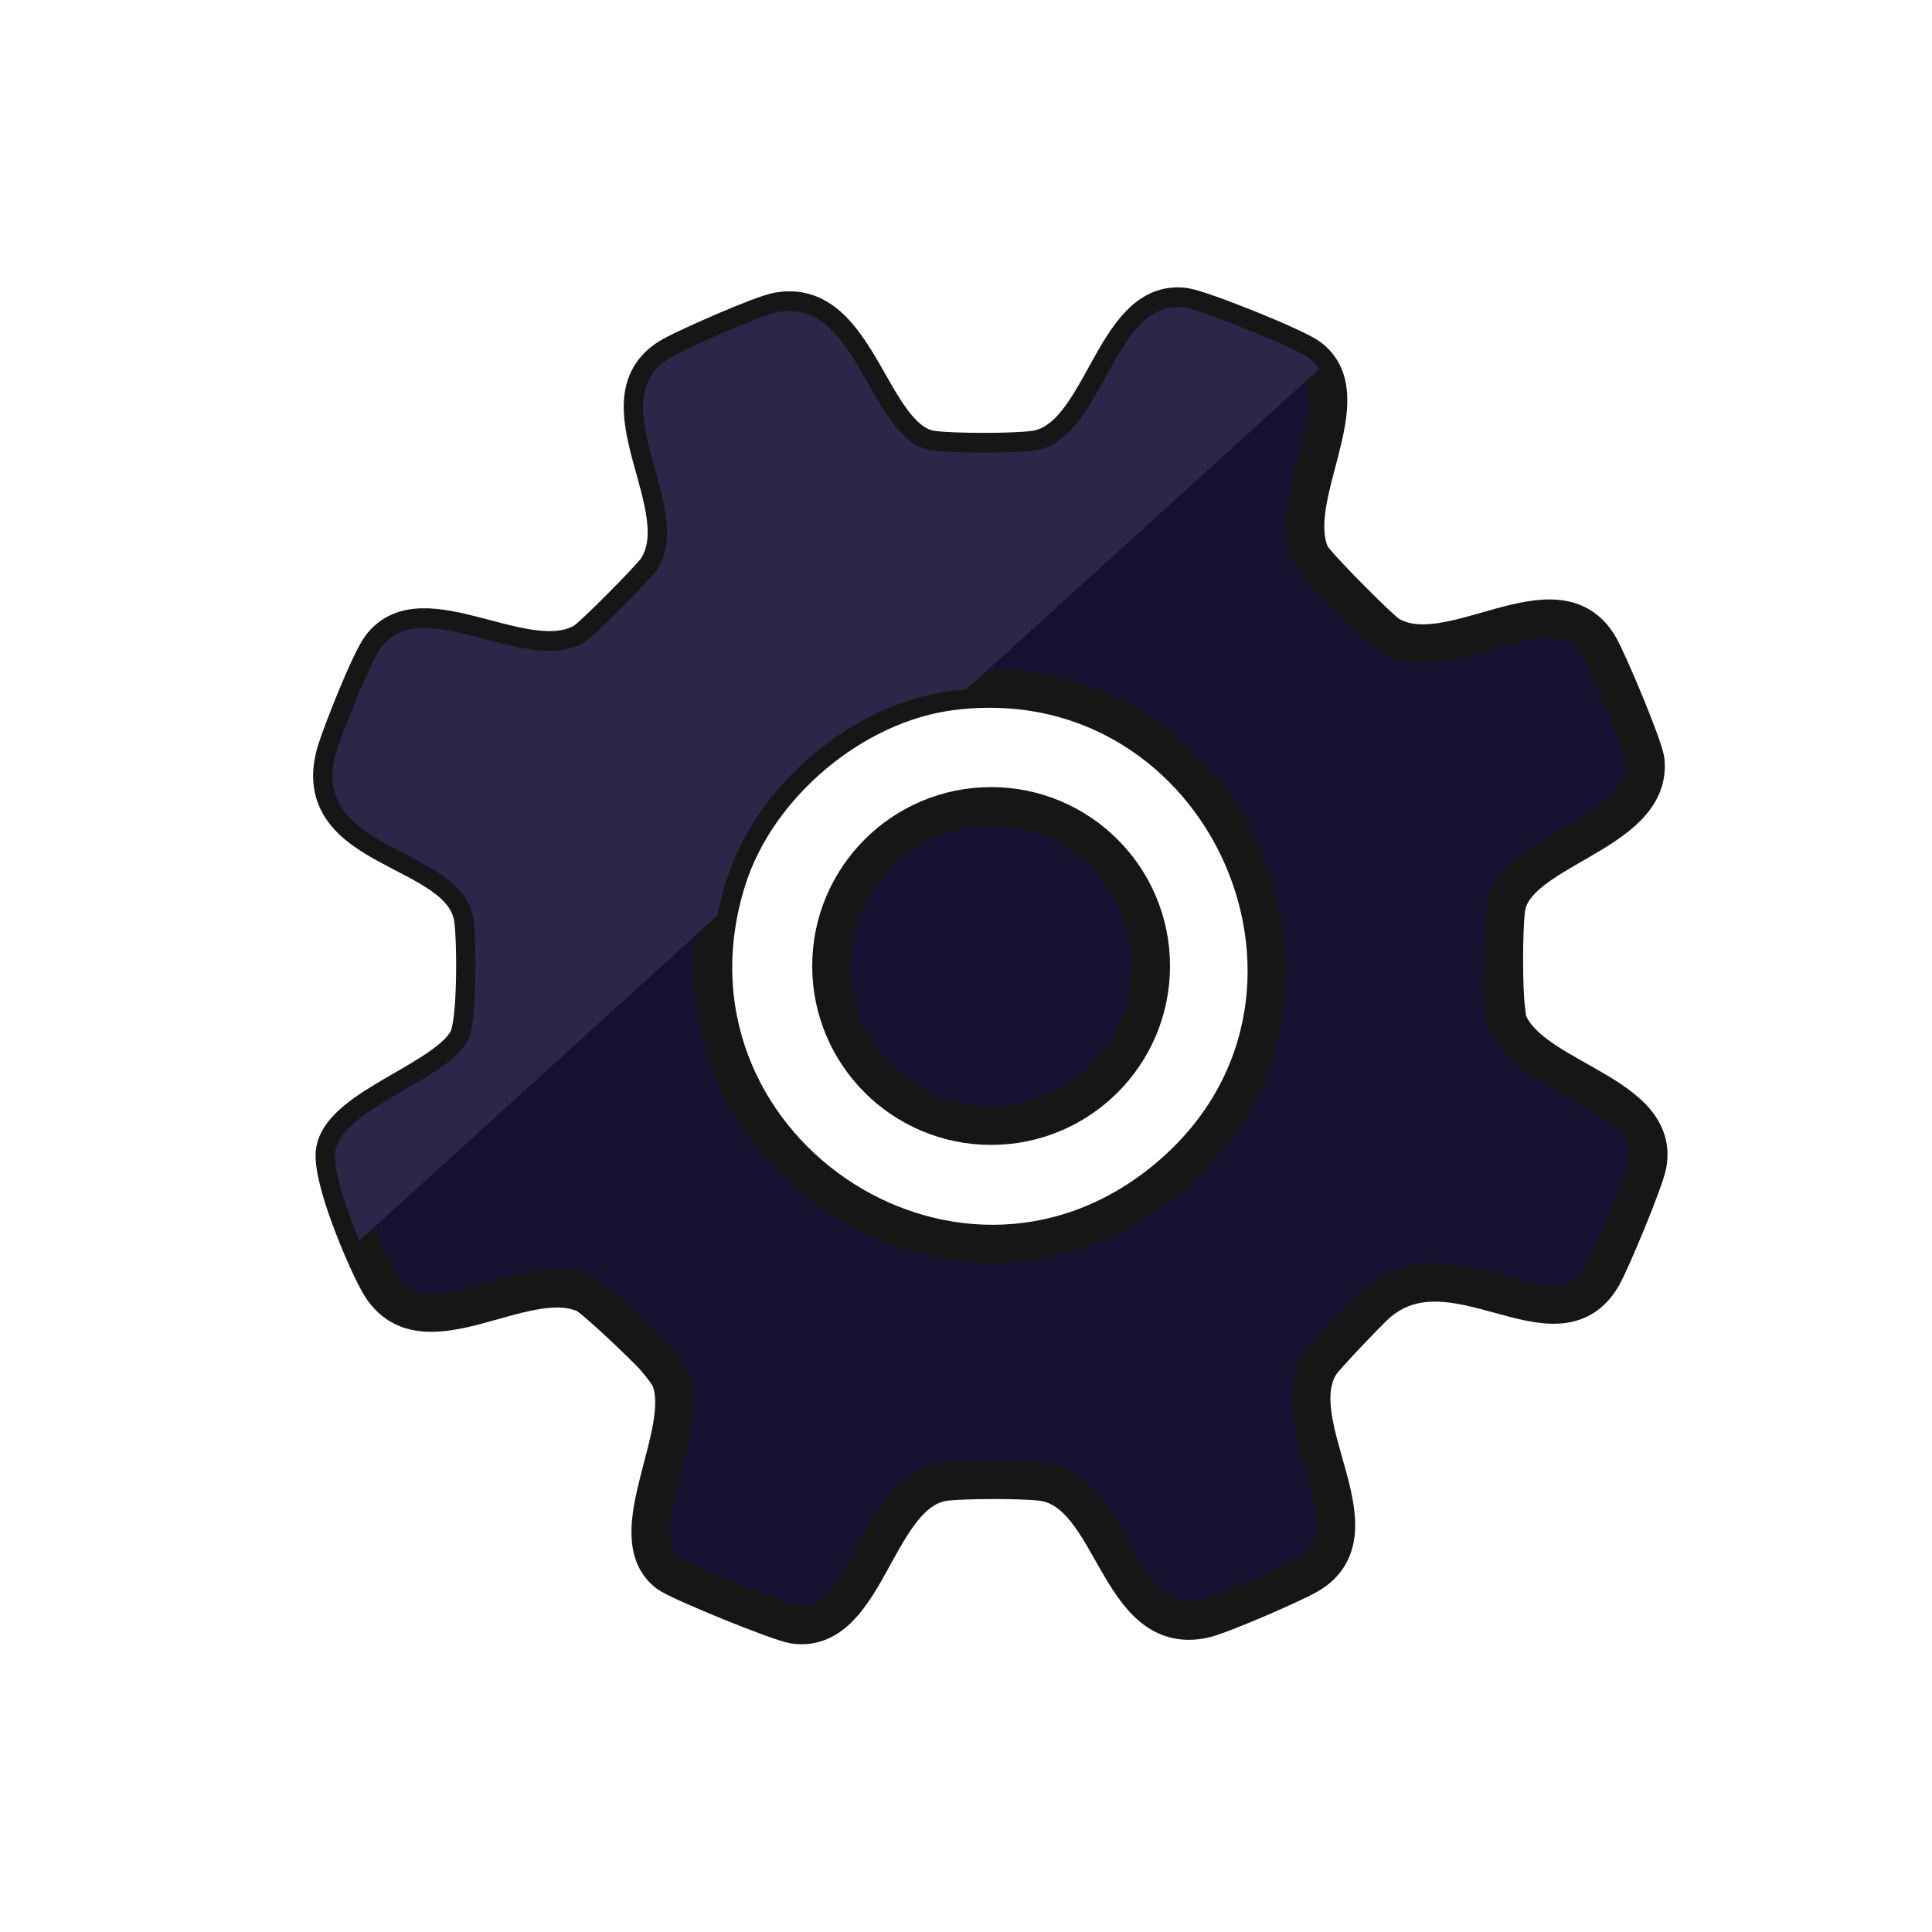
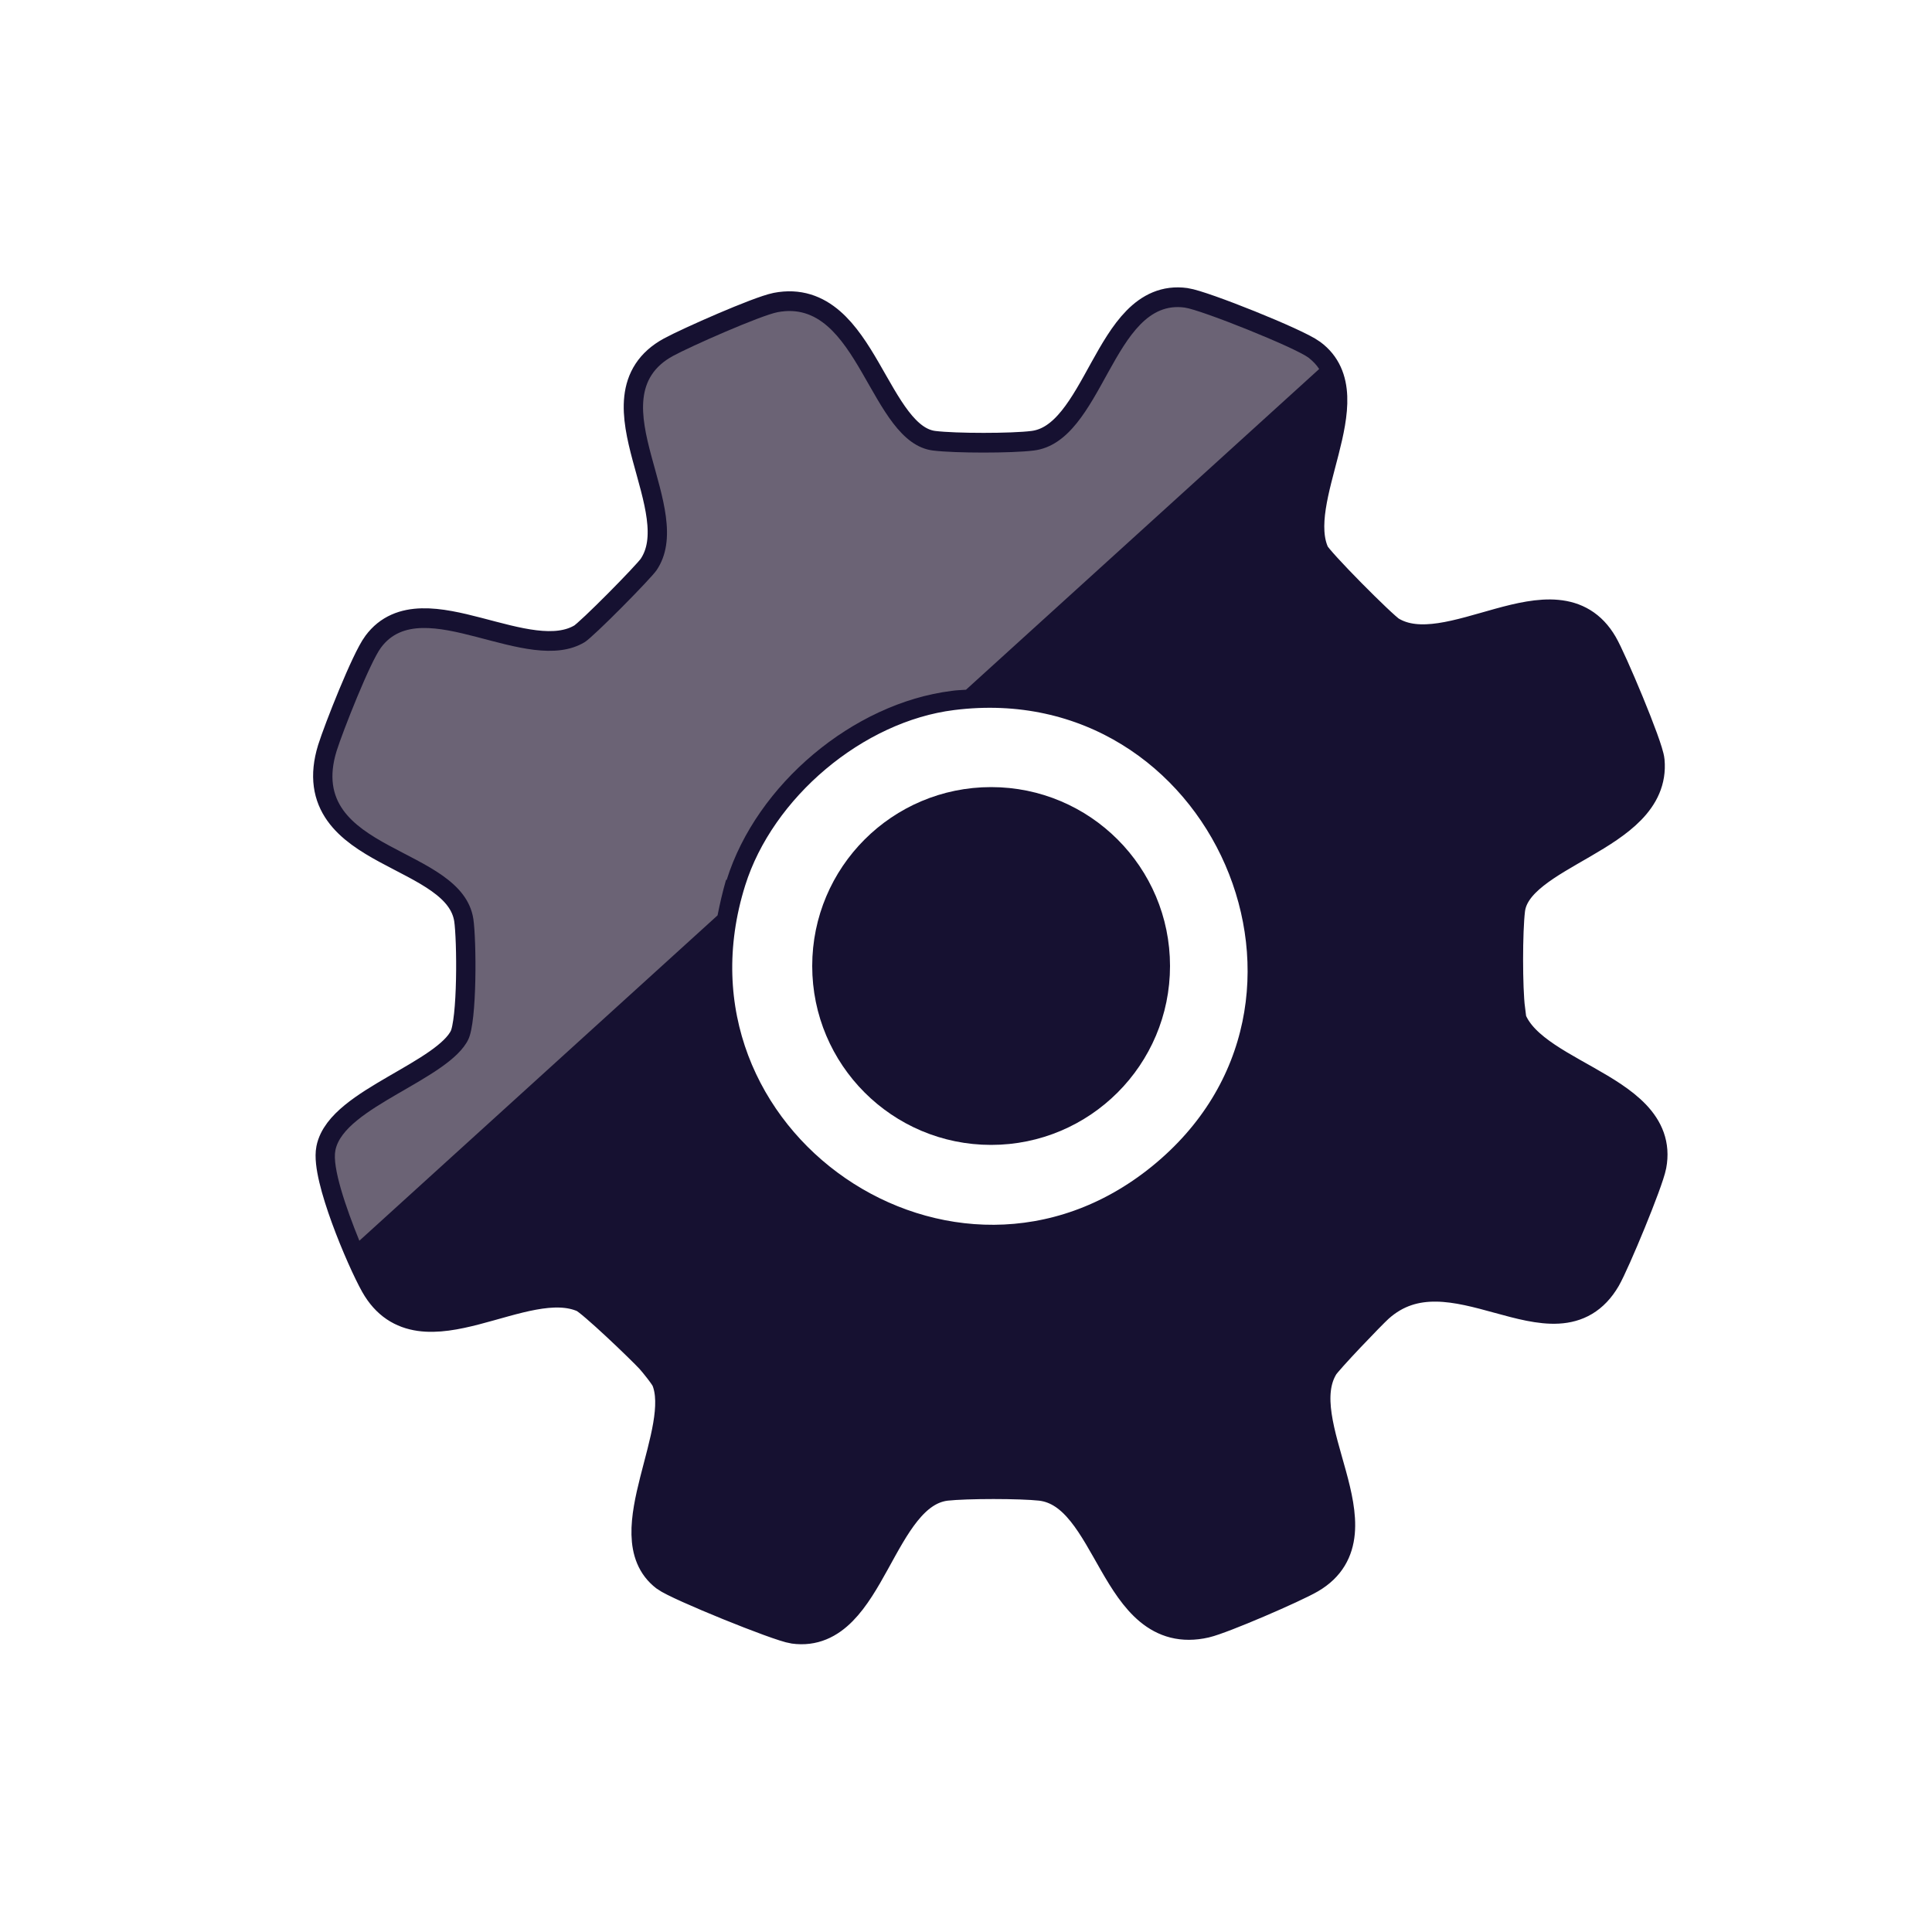
- <svg xmlns="http://www.w3.org/2000/svg" id="Layer_1" data-name="Layer 1" viewBox="0 0 50 50">
+ <svg xmlns="http://www.w3.org/2000/svg" id="Layer_1" version="1.1" viewBox="0 0 50 50">
  <defs>
    <style>
-       .cls-1 {
-         fill: #2a2749;
+       .st0 {
+         fill: #6b6375;
      }

-       .cls-2 {
+       .st1 {
        fill: #161131;
-         stroke: #161616;
+         stroke: #161131;
        stroke-miterlimit: 10;
      }
    </style>
  </defs>
  <g id="UHcpou">
-     <path class="cls-2" d="M38.97,26.13c-.07-.56-.07-2.03,0-2.6.19-1.58,3.78-1.94,3.61-3.83-.03-.35-.98-2.6-1.2-2.97-1.1-1.89-3.87.67-5.45-.3-.24-.15-1.9-1.82-2.01-2.05-.69-1.48,1.34-4.11-.05-5.13-.36-.27-2.78-1.24-3.21-1.3-1.88-.26-2.09,3.48-3.91,3.7-.56.07-2.03.07-2.6,0-1.66-.2-1.91-3.99-4.03-3.58-.45.09-2.24.88-2.7,1.13-2.02,1.1.66,3.95-.43,5.55-.16.23-1.63,1.72-1.86,1.86-1.5.9-4.2-1.31-5.27.14-.28.37-.99,2.17-1.15,2.68-.81,2.64,3.24,2.42,3.54,4.34.08.54.1,2.65-.13,3.12-.5,1.04-3.22,1.75-3.44,2.87-.13.66.77,2.79,1.13,3.43,1.09,1.93,3.72-.43,5.34.29.24.11,1.53,1.35,1.77,1.61.1.11.39.47.43.58.56,1.39-1.33,4.07-.06,5.04.29.22,2.9,1.28,3.27,1.33,1.89.26,2.09-3.48,3.91-3.7.54-.06,1.94-.06,2.48,0,1.92.23,1.95,4.07,4.22,3.55.43-.1,2.28-.9,2.69-1.14,1.88-1.1-.67-3.88.3-5.45.11-.18,1.23-1.35,1.44-1.54,1.97-1.77,4.67,1.31,5.86-.73.23-.4,1.09-2.47,1.17-2.89.37-1.97-3.48-2.22-3.7-4.03ZM30.12,30.58c-5.5,4.45-13.46-.98-11.31-7.82.77-2.45,3.26-4.56,5.82-4.88,7.15-.9,11.12,8.14,5.49,12.7Z" />
+     <path class="st1" d="M38.97,26.13c-.07-.56-.07-2.03,0-2.6.19-1.58,3.78-1.94,3.61-3.83-.03-.35-.98-2.6-1.2-2.97-1.1-1.89-3.87.67-5.45-.3-.24-.15-1.9-1.82-2.01-2.05-.69-1.48,1.34-4.11-.05-5.13-.36-.27-2.78-1.24-3.21-1.3-1.88-.26-2.09,3.48-3.91,3.7-.56.07-2.03.07-2.6,0-1.66-.2-1.91-3.99-4.03-3.58-.45.09-2.24.88-2.7,1.13-2.02,1.1.66,3.95-.43,5.55-.16.23-1.63,1.72-1.86,1.86-1.5.9-4.2-1.31-5.27.14-.28.37-.99,2.17-1.15,2.68-.81,2.64,3.24,2.42,3.54,4.34.08.54.1,2.65-.13,3.12-.5,1.04-3.22,1.75-3.44,2.87-.13.66.77,2.79,1.13,3.43,1.09,1.93,3.72-.43,5.34.29.24.11,1.53,1.35,1.77,1.61.1.11.39.47.43.58.56,1.39-1.33,4.07-.06,5.04.29.22,2.9,1.28,3.27,1.33,1.89.26,2.09-3.48,3.91-3.7.54-.06,1.94-.06,2.48,0,1.92.23,1.95,4.07,4.22,3.55.43-.1,2.28-.9,2.69-1.14,1.88-1.1-.67-3.88.3-5.45.11-.18,1.23-1.35,1.44-1.54,1.97-1.77,4.67,1.31,5.86-.73.23-.4,1.09-2.47,1.17-2.89.37-1.97-3.48-2.22-3.7-4.03l.04.02ZM30.12,30.58c-5.5,4.45-13.46-.98-11.31-7.82.77-2.45,3.26-4.56,5.82-4.88,7.15-.9,11.12,8.14,5.49,12.7Z" />
  </g>
-   <path class="cls-1" d="M18.81,22.76c.77-2.45,3.26-4.56,5.82-4.88.13-.02.25-.02.37-.03l9.14-8.3c-.07-.11-.16-.2-.27-.29-.36-.27-2.78-1.24-3.21-1.3-1.88-.26-2.09,3.48-3.91,3.7-.56.07-2.03.07-2.6,0-1.66-.2-1.91-3.99-4.03-3.58-.45.09-2.24.88-2.7,1.13-2.02,1.1.66,3.95-.43,5.55-.16.23-1.63,1.72-1.86,1.86-1.5.9-4.2-1.31-5.27.14-.28.37-.99,2.17-1.15,2.68-.81,2.64,3.24,2.42,3.54,4.34.08.54.1,2.65-.13,3.12-.5,1.04-3.22,1.75-3.44,2.87-.09.43.27,1.48.62,2.34l9.27-8.42c.06-.3.13-.61.22-.92Z" />
-   <circle class="cls-2" cx="25.65" cy="25" r="4.13" />
+   <path class="st0" d="M18.81,22.76c.77-2.45,3.26-4.56,5.82-4.88.13-.02.25-.02.37-.03l9.14-8.3c-.07-.11-.16-.2-.27-.29-.36-.27-2.78-1.24-3.21-1.3-1.88-.26-2.09,3.48-3.91,3.7-.56.07-2.03.07-2.6,0-1.66-.2-1.91-3.99-4.03-3.58-.45.09-2.24.88-2.7,1.13-2.02,1.1.66,3.95-.43,5.55-.16.23-1.63,1.72-1.86,1.86-1.5.9-4.2-1.31-5.27.14-.28.37-.99,2.17-1.15,2.68-.81,2.64,3.24,2.42,3.54,4.34.08.54.1,2.65-.13,3.12-.5,1.04-3.22,1.75-3.44,2.87-.09.43.27,1.48.62,2.34l9.27-8.42c.06-.3.13-.61.22-.92h.02Z" />
+   <circle class="st1" cx="25.65" cy="25" r="4.13" />
</svg>
